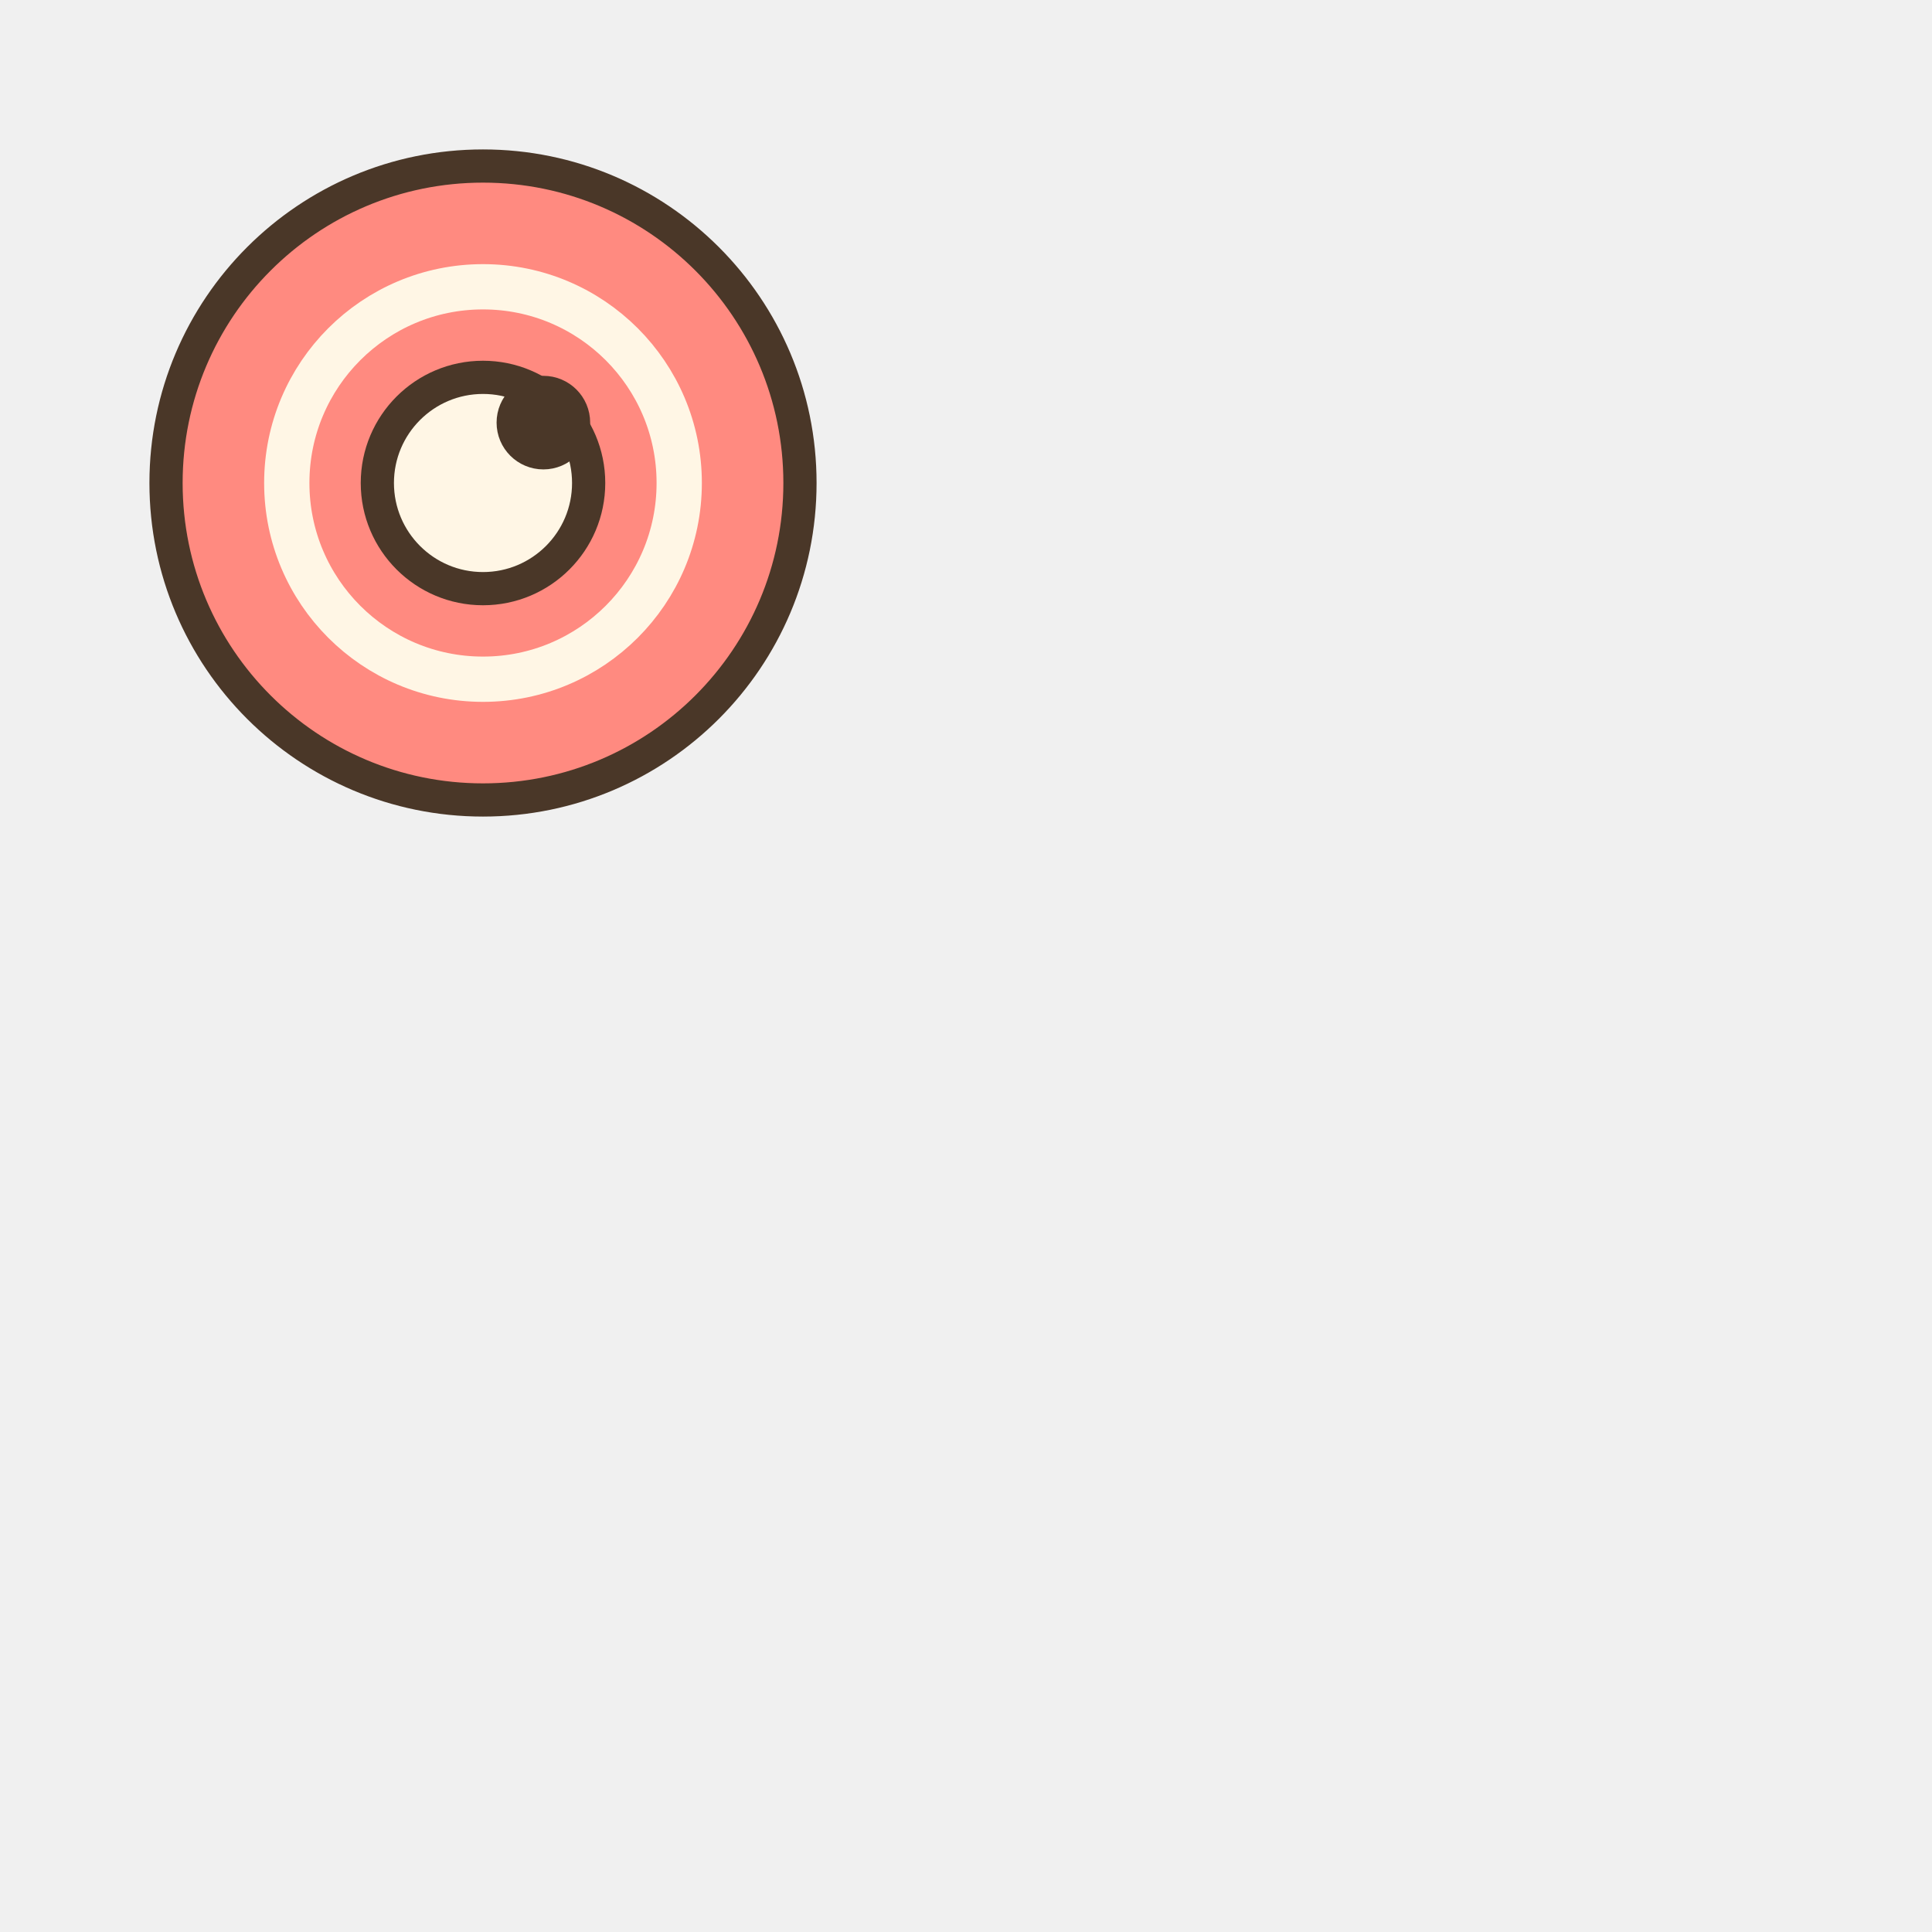
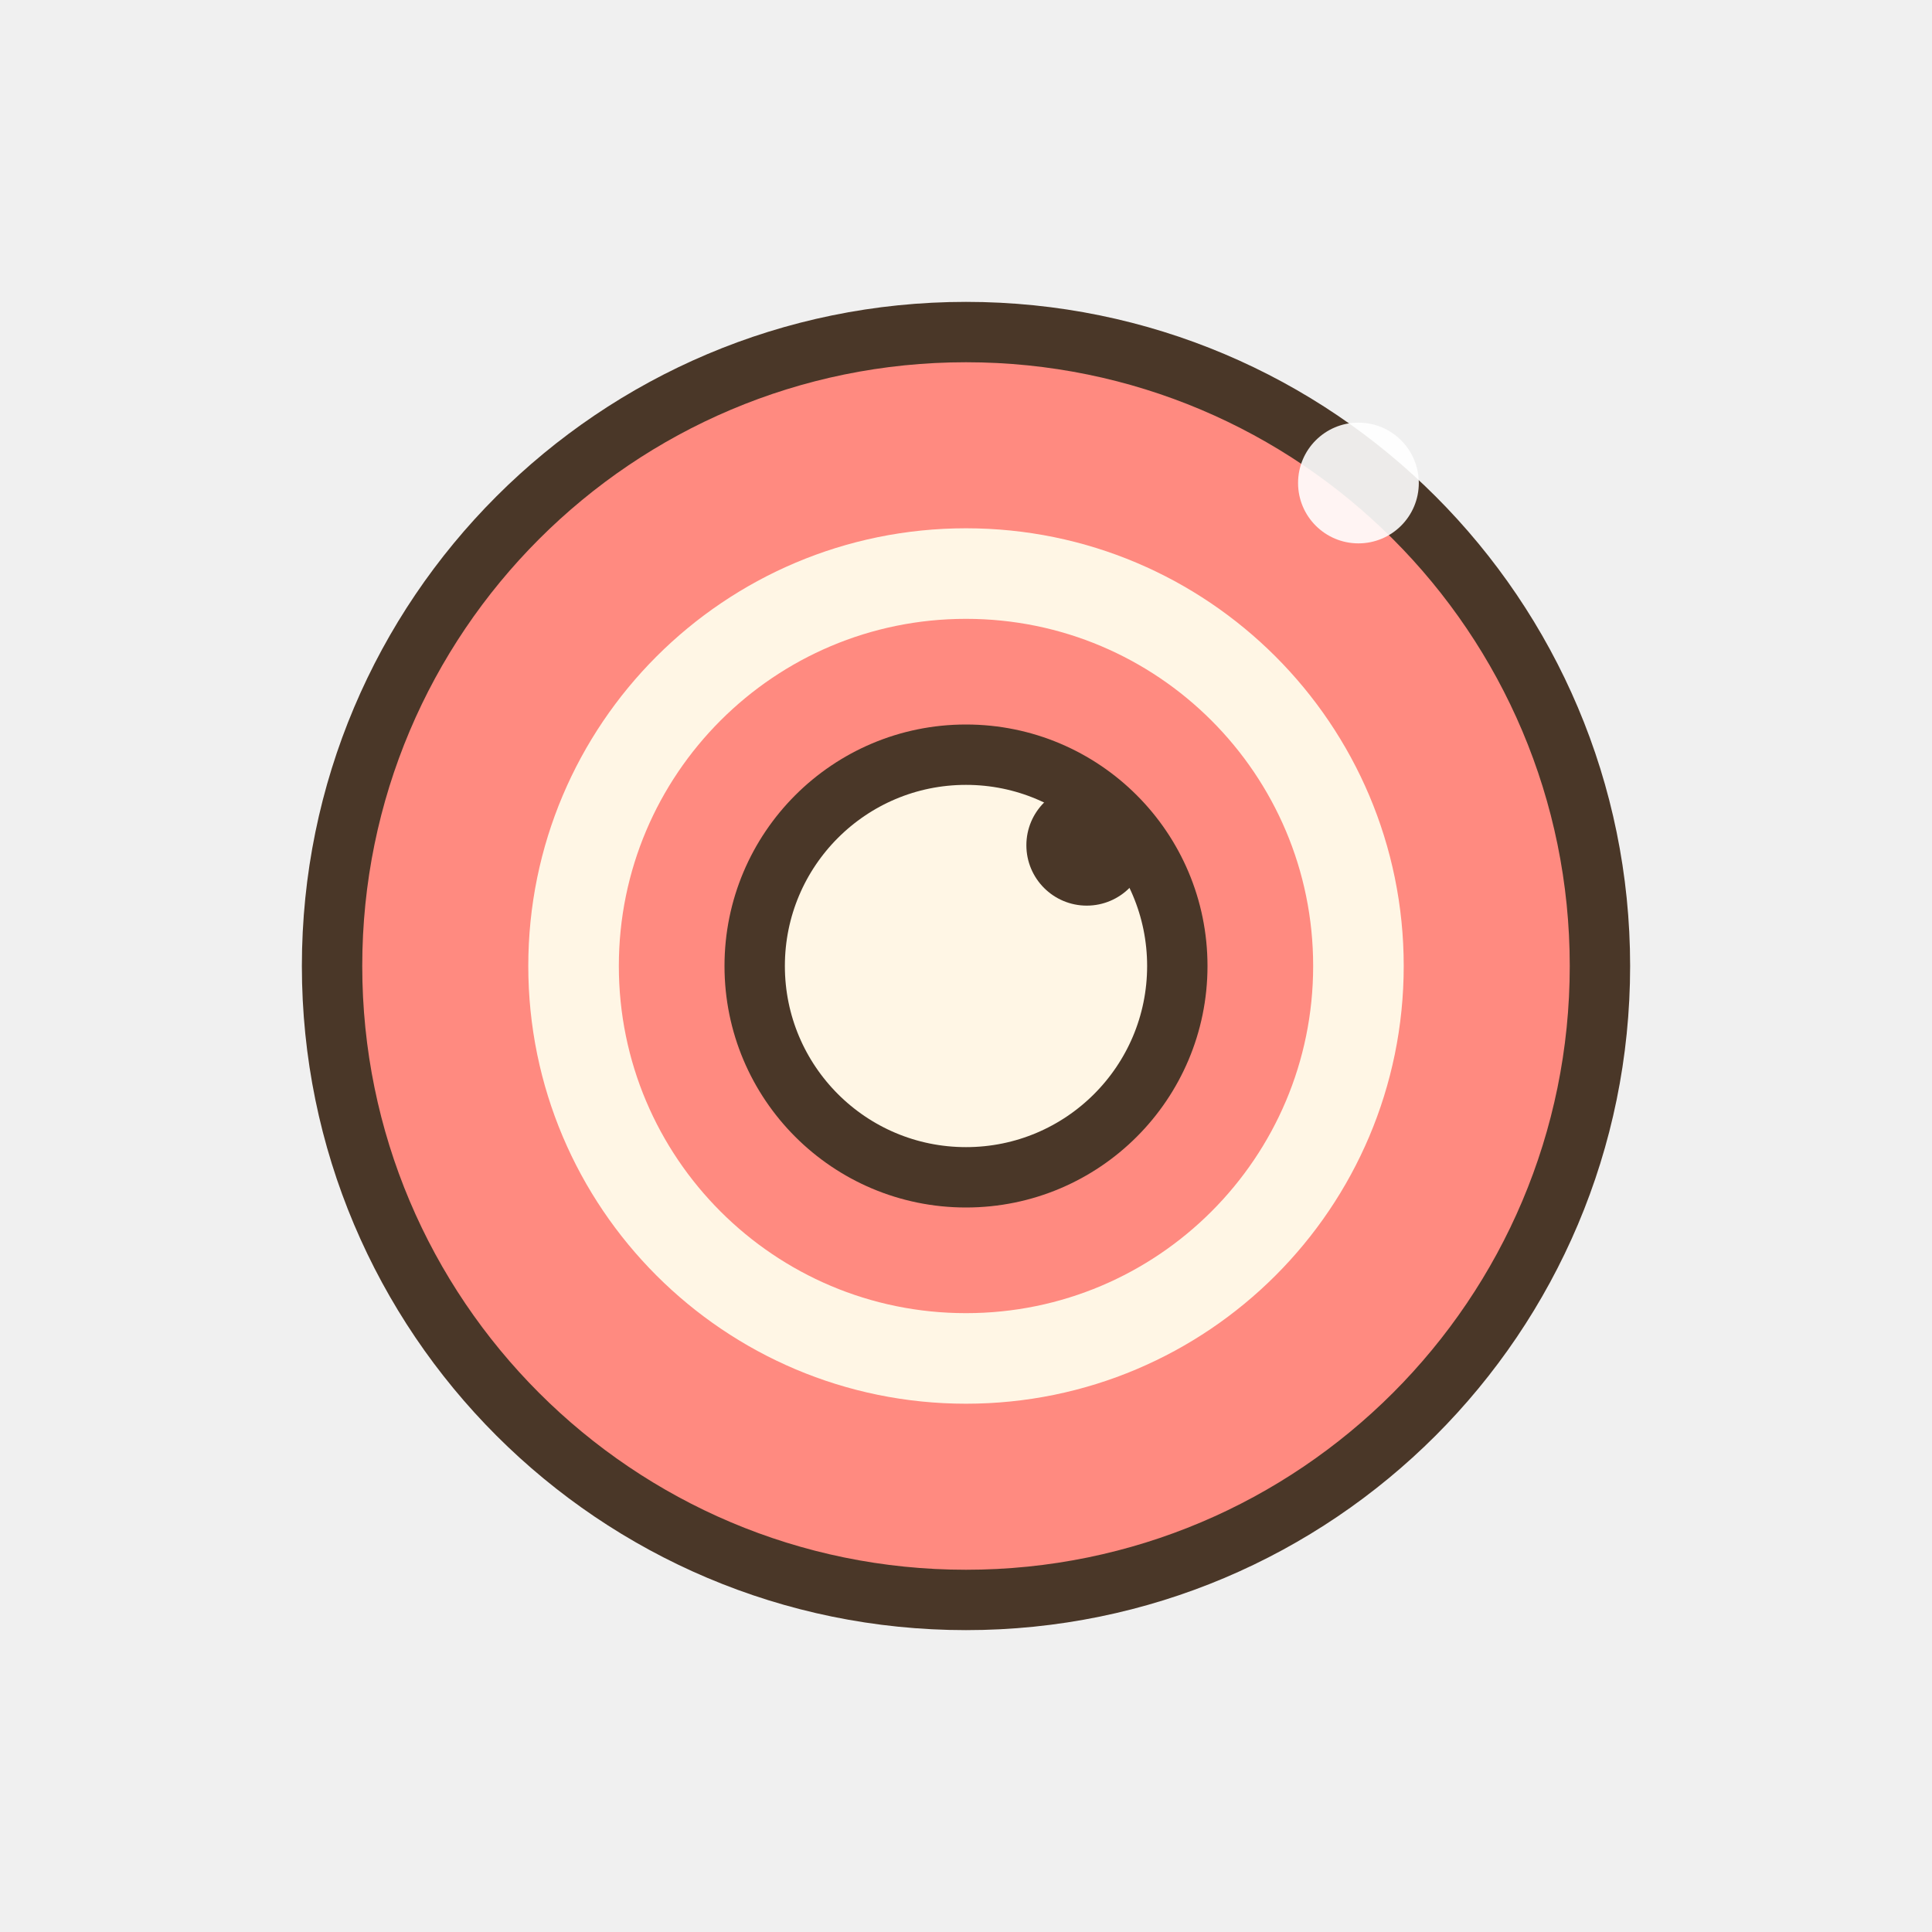
<svg xmlns="http://www.w3.org/2000/svg" viewBox="0 0 128 128" width="128" height="128">
-   <g fill="#FF8A80" stroke="#4A3728" stroke-width="2.2" stroke-linejoin="round">
-     <circle cx="32" cy="32" r="21" />
-     <circle cx="32" cy="32" r="13" fill="none" stroke="#FFF6E5" stroke-width="3" />
-     <circle cx="32" cy="32" r="7" fill="#FFF6E5" />
-     <circle cx="36" cy="28" r="2" fill="#4A3728" />
+   <g fill="#FF8A80" stroke="#4A3728" stroke-width="4" stroke-linejoin="round">
+     <circle cx="64" cy="64" r="42" />
+     <circle cx="64" cy="64" r="26" fill="none" stroke="#FFF6E5" stroke-width="6" />
+     <circle cx="64" cy="64" r="14" fill="#FFF6E5" />
+     <circle cx="72" cy="56" r="4" fill="#4A3728" stroke="none" />
  </g>
+   <circle cx="90" cy="32" r="4" fill="#FFFFFF" fill-opacity="0.9" />
</svg>
